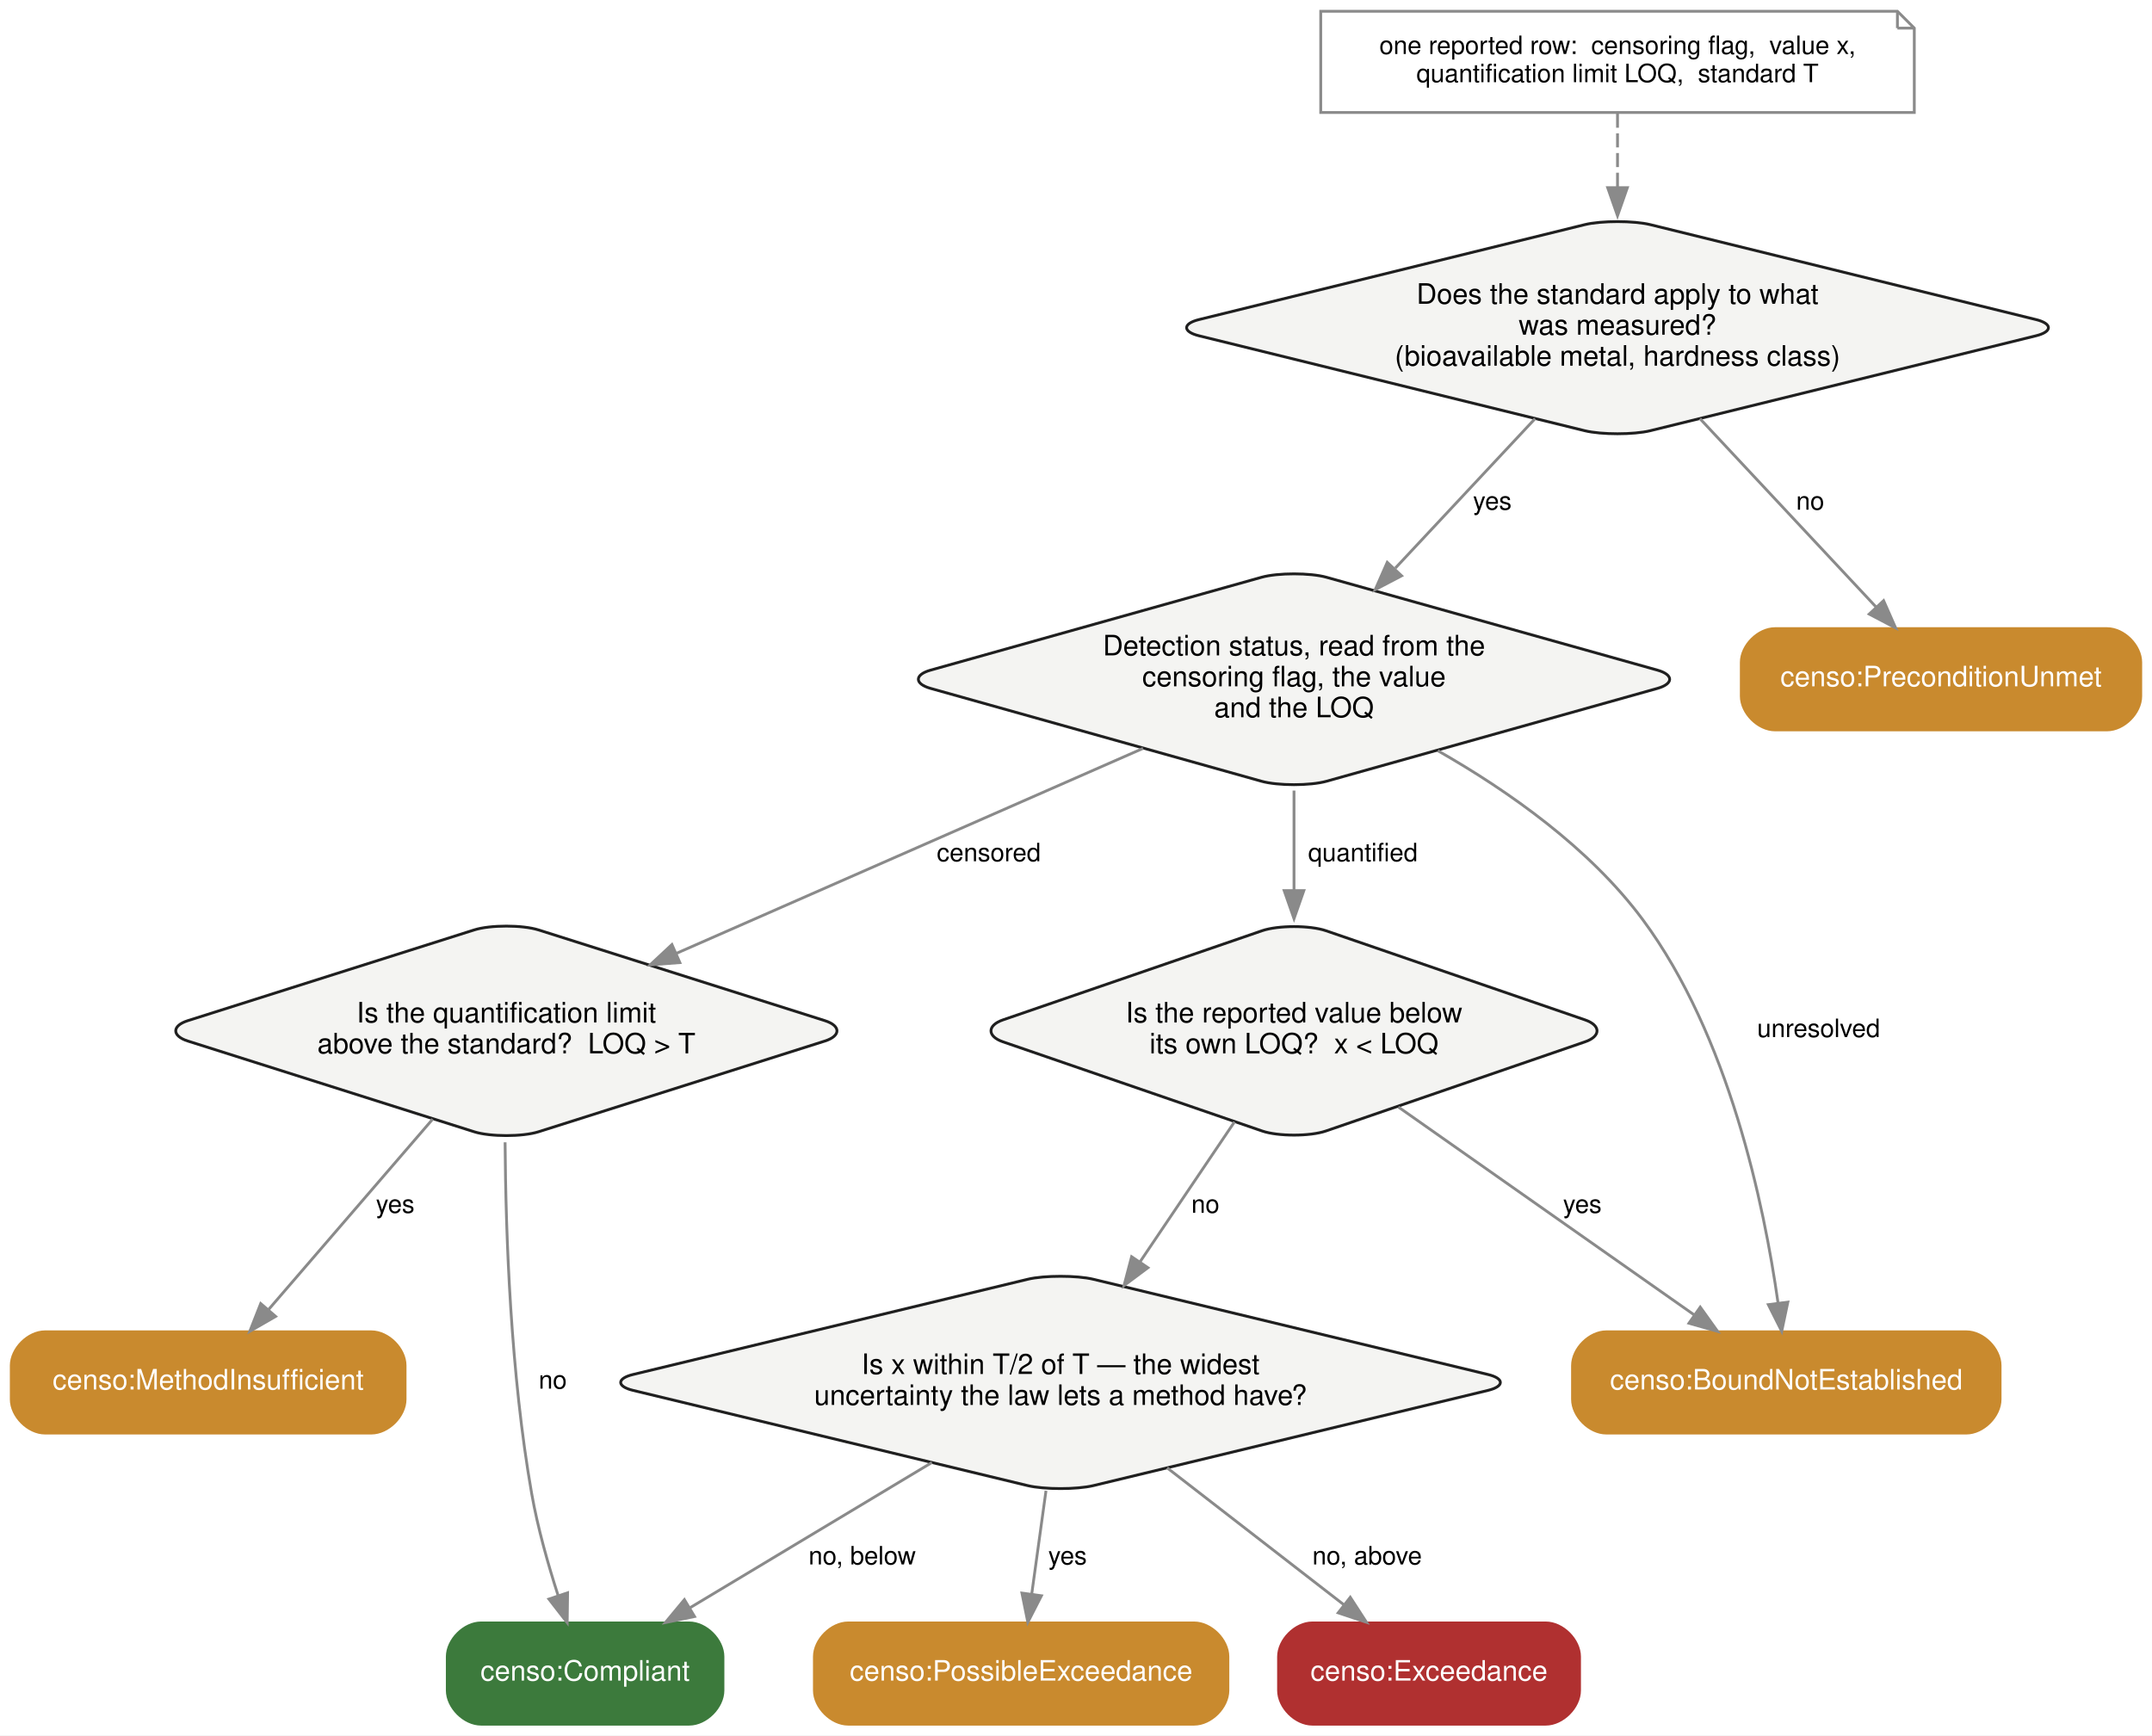
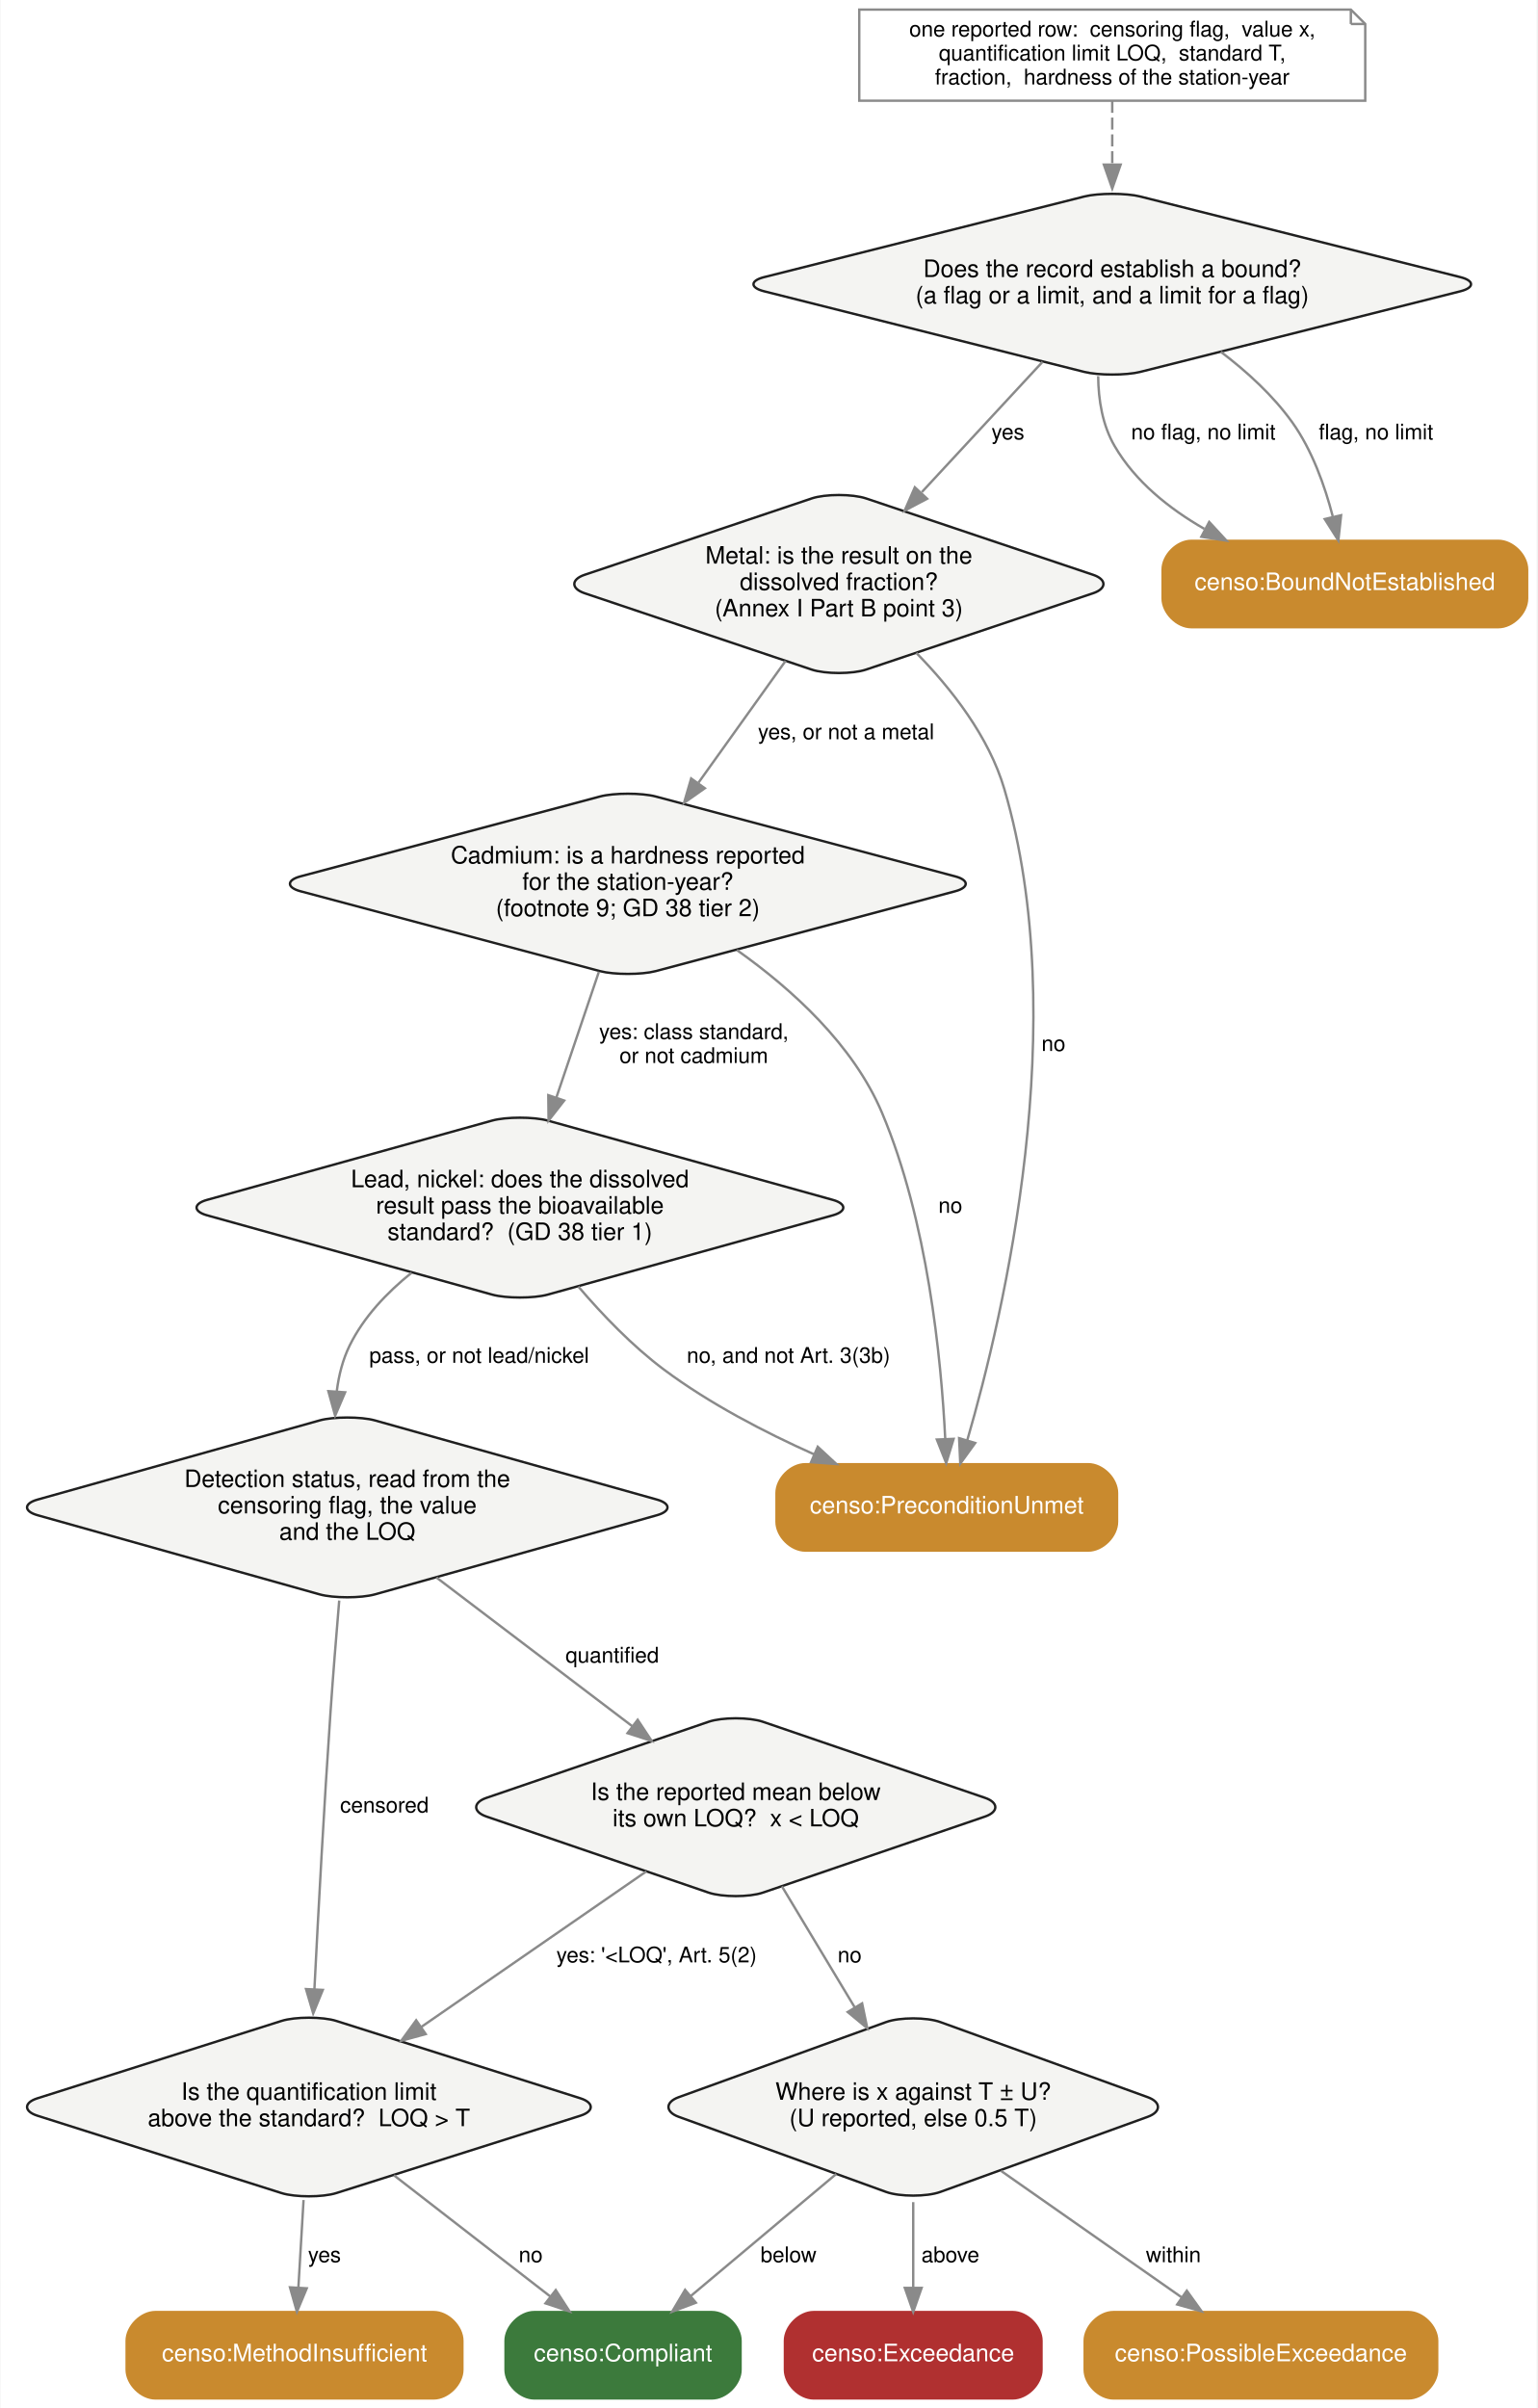
- <svg xmlns="http://www.w3.org/2000/svg" width="765pt" height="617pt" viewBox="0.00 0.00 765.00 617.00">
-   <g id="graph0" class="graph" transform="scale(1 1) rotate(0) translate(4 613)">
-     <polygon fill="white" stroke="transparent" points="-4,4 -4,-613 761,-613 761,4 -4,4" />
+ <svg xmlns="http://www.w3.org/2000/svg" width="641pt" height="1004pt" viewBox="0.00 0.00 640.63 1004.00">
+   <g id="graph0" class="graph" transform="scale(1 1) rotate(0) translate(4 1000)">
+     <polygon fill="white" stroke="transparent" points="-4,4 -4,-1000 636.63,-1000 636.63,4 -4,4" />
    <g id="node1" class="node">
-       <polygon fill="white" stroke="#8a8a8a" points="670.5,-609 465.5,-609 465.5,-573 676.5,-573 676.5,-603 670.5,-609" />
-       <polyline fill="none" stroke="#8a8a8a" points="670.5,-609 670.5,-603 " />
-       <polyline fill="none" stroke="#8a8a8a" points="676.5,-603 670.5,-603 " />
-       <text text-anchor="middle" x="571" y="-593.8" font-family="Helvetica,sans-Serif" font-size="9.00">one reported row:  censoring flag,  value x,</text>
-       <text text-anchor="middle" x="571" y="-583.8" font-family="Helvetica,sans-Serif" font-size="9.00">quantification limit LOQ,  standard T</text>
+       <polygon fill="white" stroke="#8a8a8a" points="559.13,-996 354.13,-996 354.13,-958 565.13,-958 565.13,-990 559.13,-996" />
+       <polyline fill="none" stroke="#8a8a8a" points="559.13,-996 559.13,-990 " />
+       <polyline fill="none" stroke="#8a8a8a" points="565.13,-990 559.13,-990 " />
+       <text text-anchor="middle" x="459.63" y="-984.8" font-family="Helvetica,sans-Serif" font-size="9.00">one reported row:  censoring flag,  value x,</text>
+       <text text-anchor="middle" x="459.63" y="-974.8" font-family="Helvetica,sans-Serif" font-size="9.00">quantification limit LOQ,  standard T,</text>
+       <text text-anchor="middle" x="459.63" y="-964.8" font-family="Helvetica,sans-Serif" font-size="9.00">fraction,  hardness of the station-year</text>
    </g>
    <g id="node2" class="node">
-       <path fill="#f4f4f2" stroke="#1f1f1f" d="M559.35,-533.13C559.35,-533.13 422.18,-499.37 422.18,-499.37 416.36,-497.93 416.36,-495.07 422.18,-493.63 422.18,-493.63 559.35,-459.87 559.35,-459.87 565.17,-458.43 576.83,-458.43 582.65,-459.87 582.65,-459.87 719.82,-493.63 719.82,-493.63 725.64,-495.07 725.64,-497.93 719.82,-499.37 719.82,-499.37 582.65,-533.13 582.65,-533.13 576.83,-534.57 565.17,-534.57 559.35,-533.13" />
-       <text text-anchor="middle" x="571" y="-505" font-family="Helvetica,sans-Serif" font-size="10.00">Does the standard apply to what</text>
-       <text text-anchor="middle" x="571" y="-494" font-family="Helvetica,sans-Serif" font-size="10.00">was measured?</text>
-       <text text-anchor="middle" x="571" y="-483" font-family="Helvetica,sans-Serif" font-size="10.00">(bioavailable metal, hardness class)</text>
+       <path fill="#f4f4f2" stroke="#1f1f1f" d="M447.99,-918.07C447.99,-918.07 314.38,-884.43 314.38,-884.43 308.56,-882.96 308.56,-880.04 314.38,-878.57 314.38,-878.57 447.99,-844.93 447.99,-844.93 453.81,-843.46 465.45,-843.46 471.27,-844.93 471.27,-844.93 604.88,-878.57 604.88,-878.57 610.7,-880.04 610.7,-882.96 604.88,-884.43 604.88,-884.43 471.27,-918.07 471.27,-918.07 465.45,-919.54 453.81,-919.54 447.99,-918.07" />
+       <text text-anchor="middle" x="459.63" y="-884.5" font-family="Helvetica,sans-Serif" font-size="10.00">Does the record establish a bound?</text>
+       <text text-anchor="middle" x="459.63" y="-873.5" font-family="Helvetica,sans-Serif" font-size="10.00">(a flag or a limit, and a limit for a flag)</text>
    </g>
    <g id="edge1" class="edge">
-       <path fill="none" stroke="#8a8a8a" stroke-dasharray="5,2" d="M571,-572.6C571,-565.07 571,-555.84 571,-546.45" />
-       <polygon fill="#8a8a8a" stroke="#8a8a8a" points="574.5,-546.29 571,-536.29 567.5,-546.29 574.5,-546.29" />
+       <path fill="none" stroke="#8a8a8a" stroke-dasharray="5,2" d="M459.63,-957.97C459.63,-950.33 459.63,-941.03 459.63,-931.59" />
+       <polygon fill="#8a8a8a" stroke="#8a8a8a" points="463.13,-931.37 459.63,-921.37 456.13,-931.37 463.13,-931.37" />
    </g>
    <g id="node3" class="node">
-       <path fill="#f4f4f2" stroke="#1f1f1f" d="M444.45,-407.76C444.45,-407.76 326.79,-374.74 326.79,-374.74 321.02,-373.12 321.02,-369.88 326.79,-368.26 326.79,-368.26 444.45,-335.24 444.45,-335.24 450.22,-333.62 461.78,-333.62 467.55,-335.24 467.55,-335.24 585.21,-368.26 585.21,-368.26 590.98,-369.88 590.98,-373.12 585.21,-374.74 585.21,-374.74 467.55,-407.76 467.55,-407.76 461.78,-409.38 450.22,-409.38 444.45,-407.76" />
-       <text text-anchor="middle" x="456" y="-380" font-family="Helvetica,sans-Serif" font-size="10.00">Detection status, read from the</text>
-       <text text-anchor="middle" x="456" y="-369" font-family="Helvetica,sans-Serif" font-size="10.00">censoring flag, the value</text>
-       <text text-anchor="middle" x="456" y="-358" font-family="Helvetica,sans-Serif" font-size="10.00">and the LOQ</text>
+       <path fill="#f4f4f2" stroke="#1f1f1f" d="M334.26,-792.17C334.26,-792.17 239.57,-760.33 239.57,-760.33 233.88,-758.41 233.88,-754.59 239.57,-752.67 239.57,-752.67 334.26,-720.83 334.26,-720.83 339.94,-718.91 351.32,-718.91 357,-720.83 357,-720.83 451.69,-752.67 451.69,-752.67 457.38,-754.59 457.38,-758.41 451.69,-760.33 451.69,-760.33 357,-792.17 357,-792.17 351.32,-794.09 339.94,-794.09 334.26,-792.17" />
+       <text text-anchor="middle" x="345.63" y="-765" font-family="Helvetica,sans-Serif" font-size="10.00">Metal: is the result on the</text>
+       <text text-anchor="middle" x="345.63" y="-754" font-family="Helvetica,sans-Serif" font-size="10.00">dissolved fraction?</text>
+       <text text-anchor="middle" x="345.63" y="-743" font-family="Helvetica,sans-Serif" font-size="10.00">(Annex I Part B point 3)</text>
+     </g>
+     <g id="edge4" class="edge">
+       <path fill="none" stroke="#8a8a8a" d="M430.57,-849.14C415.24,-832.6 396.32,-812.2 380.24,-794.84" />
+       <polygon fill="#8a8a8a" stroke="#8a8a8a" points="382.43,-792.06 373.07,-787.11 377.3,-796.82 382.43,-792.06" />
+       <text text-anchor="middle" x="416.13" y="-816.8" font-family="Helvetica,sans-Serif" font-size="9.00"> yes</text>
+     </g>
+     <g id="node10" class="node">
+       <path fill="#c98a2e" stroke="#c98a2e" d="M620.63,-774.5C620.63,-774.5 492.63,-774.5 492.63,-774.5 486.63,-774.5 480.63,-768.5 480.63,-762.5 480.63,-762.5 480.63,-750.5 480.63,-750.5 480.63,-744.5 486.63,-738.5 492.63,-738.5 492.63,-738.5 620.63,-738.5 620.63,-738.5 626.63,-738.5 632.63,-744.5 632.63,-750.5 632.63,-750.5 632.63,-762.5 632.63,-762.5 632.63,-768.5 626.63,-774.5 620.63,-774.5" />
+       <text text-anchor="middle" x="556.63" y="-754" font-family="Helvetica,sans-Serif" font-size="10.00" fill="white">censo:BoundNotEstablished</text>
+     </g>
+     <g id="edge2" class="edge">
+       <path fill="none" stroke="#8a8a8a" d="M453.76,-843.17C453.84,-833.14 455.58,-822.68 460.63,-814 469.21,-799.26 483.27,-787.97 498.02,-779.5" />
+       <polygon fill="#8a8a8a" stroke="#8a8a8a" points="500.06,-782.38 507.25,-774.59 496.78,-776.2 500.06,-782.38" />
+       <text text-anchor="middle" x="497.63" y="-816.8" font-family="Helvetica,sans-Serif" font-size="9.00"> no flag, no limit</text>
    </g>
    <g id="edge3" class="edge">
-       <path fill="none" stroke="#8a8a8a" d="M541.68,-464.14C526.56,-447.97 507.99,-428.11 492.01,-411.01" />
-       <polygon fill="#8a8a8a" stroke="#8a8a8a" points="494.25,-408.29 484.87,-403.37 489.14,-413.07 494.25,-408.29" />
-       <text text-anchor="middle" x="526.5" y="-431.8" font-family="Helvetica,sans-Serif" font-size="9.00"> yes</text>
+       <path fill="none" stroke="#8a8a8a" d="M504.89,-853.33C515.83,-845.03 526.65,-835.13 534.63,-824 542.94,-812.42 548.25,-797.51 551.57,-784.74" />
+       <polygon fill="#8a8a8a" stroke="#8a8a8a" points="555.06,-785.17 553.91,-774.64 548.24,-783.59 555.06,-785.17" />
+       <text text-anchor="middle" x="569.63" y="-816.8" font-family="Helvetica,sans-Serif" font-size="9.00"> flag, no limit</text>
+     </g>
+     <g id="node4" class="node">
+       <path fill="#f4f4f2" stroke="#1f1f1f" d="M246.04,-667.91C246.04,-667.91 121.07,-634.59 121.07,-634.59 115.28,-633.05 115.28,-629.95 121.07,-628.41 121.07,-628.41 246.04,-595.09 246.04,-595.09 251.83,-593.55 263.43,-593.55 269.23,-595.09 269.23,-595.09 394.19,-628.41 394.19,-628.41 399.98,-629.95 399.98,-633.05 394.19,-634.59 394.19,-634.59 269.23,-667.91 269.23,-667.91 263.43,-669.45 251.83,-669.45 246.04,-667.91" />
+       <text text-anchor="middle" x="257.63" y="-640" font-family="Helvetica,sans-Serif" font-size="10.00">Cadmium: is a hardness reported</text>
+       <text text-anchor="middle" x="257.63" y="-629" font-family="Helvetica,sans-Serif" font-size="10.00">for the station-year?</text>
+       <text text-anchor="middle" x="257.63" y="-618" font-family="Helvetica,sans-Serif" font-size="10.00">(footnote 9; GD 38 tier 2)</text>
+     </g>
+     <g id="edge6" class="edge">
+       <path fill="none" stroke="#8a8a8a" d="M323.42,-724.46C312.41,-709.07 298.96,-690.27 287.1,-673.69" />
+       <polygon fill="#8a8a8a" stroke="#8a8a8a" points="289.73,-671.35 281.06,-665.25 284.03,-675.42 289.73,-671.35" />
+       <text text-anchor="middle" x="348.63" y="-691.8" font-family="Helvetica,sans-Serif" font-size="9.00"> yes, or not a metal</text>
+     </g>
+     <g id="node11" class="node">
+       <path fill="#c98a2e" stroke="#c98a2e" d="M449.63,-389.5C449.63,-389.5 331.63,-389.5 331.63,-389.5 325.63,-389.5 319.63,-383.5 319.63,-377.5 319.63,-377.5 319.63,-365.5 319.63,-365.5 319.63,-359.5 325.63,-353.5 331.63,-353.5 331.63,-353.5 449.63,-353.5 449.63,-353.5 455.63,-353.5 461.63,-359.5 461.63,-365.5 461.63,-365.5 461.63,-377.5 461.63,-377.5 461.63,-383.5 455.63,-389.5 449.63,-389.5" />
+       <text text-anchor="middle" x="390.63" y="-369" font-family="Helvetica,sans-Serif" font-size="10.00" fill="white">censo:PreconditionUnmet</text>
+     </g>
+     <g id="edge5" class="edge">
+       <path fill="none" stroke="#8a8a8a" d="M377.94,-727.76C392.66,-712.74 408.23,-692.81 414.63,-671 443.06,-574.2 414.6,-452.62 399.16,-399.46" />
+       <polygon fill="#8a8a8a" stroke="#8a8a8a" points="402.48,-398.35 396.26,-389.77 395.77,-400.36 402.48,-398.35" />
+       <text text-anchor="middle" x="435.13" y="-561.8" font-family="Helvetica,sans-Serif" font-size="9.00"> no</text>
+     </g>
+     <g id="node5" class="node">
+       <path fill="#f4f4f2" stroke="#1f1f1f" d="M201.07,-532.79C201.07,-532.79 82.12,-499.71 82.12,-499.71 76.34,-498.11 76.34,-494.89 82.12,-493.29 82.12,-493.29 201.07,-460.21 201.07,-460.21 206.85,-458.61 218.41,-458.61 224.19,-460.21 224.19,-460.21 343.14,-493.29 343.14,-493.29 348.92,-494.89 348.92,-498.11 343.14,-499.71 343.14,-499.71 224.19,-532.79 224.19,-532.79 218.41,-534.39 206.85,-534.39 201.07,-532.79" />
+       <text text-anchor="middle" x="212.63" y="-505" font-family="Helvetica,sans-Serif" font-size="10.00">Lead, nickel: does the dissolved</text>
+       <text text-anchor="middle" x="212.63" y="-494" font-family="Helvetica,sans-Serif" font-size="10.00">result pass the bioavailable</text>
+       <text text-anchor="middle" x="212.63" y="-483" font-family="Helvetica,sans-Serif" font-size="10.00">standard?  (GD 38 tier 1)</text>
+     </g>
+     <g id="edge8" class="edge">
+       <path fill="none" stroke="#8a8a8a" d="M245.57,-594.86C240.13,-578.78 233.64,-559.6 227.87,-542.54" />
+       <polygon fill="#8a8a8a" stroke="#8a8a8a" points="231.09,-541.13 224.57,-532.78 224.46,-543.37 231.09,-541.13" />
+       <text text-anchor="middle" x="285.13" y="-566.8" font-family="Helvetica,sans-Serif" font-size="9.00"> yes: class standard,</text>
+       <text text-anchor="middle" x="285.13" y="-556.8" font-family="Helvetica,sans-Serif" font-size="9.00">or not cadmium</text>
+     </g>
+     <g id="edge7" class="edge">
+       <path fill="none" stroke="#8a8a8a" d="M303.08,-603.89C326.09,-587.59 351.65,-564.39 363.63,-536 382.62,-490.99 388.3,-433.76 389.97,-400.32" />
+       <polygon fill="#8a8a8a" stroke="#8a8a8a" points="393.48,-400.08 390.39,-389.94 386.49,-399.79 393.48,-400.08" />
+       <text text-anchor="middle" x="392.13" y="-494.3" font-family="Helvetica,sans-Serif" font-size="9.00"> no</text>
+     </g>
+     <g id="node6" class="node">
+       <path fill="#f4f4f2" stroke="#1f1f1f" d="M129.08,-407.76C129.08,-407.76 11.42,-374.74 11.42,-374.74 5.65,-373.12 5.65,-369.88 11.42,-368.26 11.42,-368.26 129.08,-335.24 129.08,-335.24 134.85,-333.62 146.41,-333.62 152.18,-335.24 152.18,-335.24 269.84,-368.26 269.84,-368.26 275.61,-369.88 275.61,-373.12 269.84,-374.74 269.84,-374.74 152.18,-407.76 152.18,-407.76 146.41,-409.38 134.85,-409.38 129.08,-407.76" />
+       <text text-anchor="middle" x="140.63" y="-380" font-family="Helvetica,sans-Serif" font-size="10.00">Detection status, read from the</text>
+       <text text-anchor="middle" x="140.63" y="-369" font-family="Helvetica,sans-Serif" font-size="10.00">censoring flag, the value</text>
+       <text text-anchor="middle" x="140.63" y="-358" font-family="Helvetica,sans-Serif" font-size="10.00">and the LOQ</text>
+     </g>
+     <g id="edge10" class="edge">
+       <path fill="none" stroke="#8a8a8a" d="M167.45,-469.34C157.12,-461.04 147.47,-450.88 141.63,-439 138.76,-433.15 137.1,-426.65 136.27,-420.07" />
+       <polygon fill="#8a8a8a" stroke="#8a8a8a" points="139.73,-419.48 135.57,-409.74 132.75,-419.95 139.73,-419.48" />
+       <text text-anchor="middle" x="195.63" y="-431.8" font-family="Helvetica,sans-Serif" font-size="9.00"> pass, or not lead/nickel</text>
+     </g>
+     <g id="edge9" class="edge">
+       <path fill="none" stroke="#8a8a8a" d="M236.98,-463.58C247.11,-451.72 259.55,-438.77 272.63,-429 291.57,-414.85 314.6,-402.87 335.28,-393.63" />
+       <polygon fill="#8a8a8a" stroke="#8a8a8a" points="336.82,-396.78 344.59,-389.58 334.03,-390.36 336.82,-396.78" />
+       <text text-anchor="middle" x="324.63" y="-431.8" font-family="Helvetica,sans-Serif" font-size="9.00"> no, and not Art. 3(3b)</text>
    </g>
    <g id="node7" class="node">
-       <path fill="#c98a2e" stroke="#c98a2e" d="M745,-389.5C745,-389.5 627,-389.5 627,-389.5 621,-389.5 615,-383.5 615,-377.5 615,-377.5 615,-365.5 615,-365.5 615,-359.5 621,-353.5 627,-353.5 627,-353.5 745,-353.5 745,-353.5 751,-353.5 757,-359.5 757,-365.5 757,-365.5 757,-377.5 757,-377.5 757,-383.5 751,-389.5 745,-389.5" />
-       <text text-anchor="middle" x="686" y="-369" font-family="Helvetica,sans-Serif" font-size="10.00" fill="white">censo:PreconditionUnmet</text>
+       <path fill="#f4f4f2" stroke="#1f1f1f" d="M291.28,-282.11C291.28,-282.11 198.64,-250.39 198.64,-250.39 192.97,-248.44 192.97,-244.56 198.64,-242.61 198.64,-242.61 291.28,-210.89 291.28,-210.89 296.95,-208.94 308.31,-208.94 313.98,-210.89 313.98,-210.89 406.62,-242.61 406.62,-242.61 412.29,-244.56 412.29,-248.44 406.62,-250.39 406.62,-250.39 313.98,-282.11 313.98,-282.11 308.31,-284.06 296.95,-284.06 291.28,-282.11" />
+       <text text-anchor="middle" x="302.63" y="-249.5" font-family="Helvetica,sans-Serif" font-size="10.00">Is the reported mean below</text>
+       <text text-anchor="middle" x="302.63" y="-238.5" font-family="Helvetica,sans-Serif" font-size="10.00">its own LOQ?  x &lt; LOQ</text>
    </g>
-     <g id="edge2" class="edge">
-       <path fill="none" stroke="#8a8a8a" d="M600.32,-464.14C619.73,-443.37 644.85,-416.51 662.86,-397.25" />
-       <polygon fill="#8a8a8a" stroke="#8a8a8a" points="665.59,-399.45 669.87,-389.75 660.48,-394.67 665.59,-399.45" />
-       <text text-anchor="middle" x="639.5" y="-431.8" font-family="Helvetica,sans-Serif" font-size="9.00"> no</text>
-     </g>
-     <g id="node4" class="node">
-       <path fill="#f4f4f2" stroke="#1f1f1f" d="M164.56,-282.38C164.56,-282.38 62.76,-250.12 62.76,-250.12 57.04,-248.31 57.04,-244.69 62.76,-242.88 62.76,-242.88 164.56,-210.62 164.56,-210.62 170.28,-208.81 181.72,-208.81 187.44,-210.62 187.44,-210.62 289.24,-242.88 289.24,-242.88 294.96,-244.69 294.96,-248.31 289.24,-250.12 289.24,-250.12 187.44,-282.38 187.44,-282.38 181.72,-284.19 170.28,-284.19 164.56,-282.38" />
-       <text text-anchor="middle" x="176" y="-249.5" font-family="Helvetica,sans-Serif" font-size="10.00">Is the quantification limit</text>
-       <text text-anchor="middle" x="176" y="-238.5" font-family="Helvetica,sans-Serif" font-size="10.00">above the standard?  LOQ &gt; T</text>
-     </g>
-     <g id="edge5" class="edge">
-       <path fill="none" stroke="#8a8a8a" d="M402.34,-346.93C354.91,-326.09 285.77,-295.72 236.4,-274.03" />
-       <polygon fill="#8a8a8a" stroke="#8a8a8a" points="237.68,-270.77 227.11,-269.95 234.86,-277.18 237.68,-270.77" />
-       <text text-anchor="middle" x="347.5" y="-306.8" font-family="Helvetica,sans-Serif" font-size="9.00"> censored</text>
-     </g>
-     <g id="node5" class="node">
-       <path fill="#f4f4f2" stroke="#1f1f1f" d="M444.65,-282.1C444.65,-282.1 352.54,-250.4 352.54,-250.4 346.86,-248.45 346.86,-244.55 352.54,-242.6 352.54,-242.6 444.65,-210.9 444.65,-210.9 450.33,-208.95 461.67,-208.95 467.35,-210.9 467.35,-210.9 559.46,-242.6 559.46,-242.6 565.14,-244.55 565.14,-248.45 559.46,-250.4 559.46,-250.4 467.35,-282.1 467.35,-282.1 461.67,-284.05 450.33,-284.05 444.65,-282.1" />
-       <text text-anchor="middle" x="456" y="-249.5" font-family="Helvetica,sans-Serif" font-size="10.00">Is the reported value below</text>
-       <text text-anchor="middle" x="456" y="-238.5" font-family="Helvetica,sans-Serif" font-size="10.00">its own LOQ?  x &lt; LOQ</text>
-     </g>
-     <g id="edge6" class="edge">
-       <path fill="none" stroke="#8a8a8a" d="M456,-331.92C456,-320.69 456,-308.28 456,-296.5" />
-       <polygon fill="#8a8a8a" stroke="#8a8a8a" points="459.5,-296.37 456,-286.37 452.5,-296.37 459.5,-296.37" />
-       <text text-anchor="middle" x="480.5" y="-306.8" font-family="Helvetica,sans-Serif" font-size="9.00"> quantified</text>
+     <g id="edge12" class="edge">
+       <path fill="none" stroke="#8a8a8a" d="M177.8,-342.28C202.16,-323.79 234.09,-299.54 259.55,-280.21" />
+       <polygon fill="#8a8a8a" stroke="#8a8a8a" points="261.73,-282.95 267.58,-274.11 257.5,-277.37 261.73,-282.95" />
+       <text text-anchor="middle" x="251.13" y="-306.8" font-family="Helvetica,sans-Serif" font-size="9.00"> quantified</text>
    </g>
    <g id="node8" class="node">
-       <path fill="#c98a2e" stroke="#c98a2e" d="M695,-139.5C695,-139.5 567,-139.5 567,-139.5 561,-139.5 555,-133.5 555,-127.5 555,-127.5 555,-115.5 555,-115.5 555,-109.5 561,-103.5 567,-103.5 567,-103.5 695,-103.5 695,-103.5 701,-103.5 707,-109.5 707,-115.5 707,-115.5 707,-127.5 707,-127.5 707,-133.5 701,-139.5 695,-139.5" />
-       <text text-anchor="middle" x="631" y="-119" font-family="Helvetica,sans-Serif" font-size="10.00" fill="white">censo:BoundNotEstablished</text>
+       <path fill="#f4f4f2" stroke="#1f1f1f" d="M113.19,-157.38C113.19,-157.38 11.39,-125.12 11.39,-125.12 5.67,-123.31 5.67,-119.69 11.39,-117.88 11.39,-117.88 113.19,-85.62 113.19,-85.62 118.91,-83.81 130.35,-83.81 136.07,-85.62 136.07,-85.62 237.87,-117.88 237.87,-117.88 243.59,-119.69 243.59,-123.31 237.87,-125.12 237.87,-125.12 136.07,-157.38 136.07,-157.38 130.35,-159.19 118.91,-159.19 113.19,-157.38" />
+       <text text-anchor="middle" x="124.63" y="-124.5" font-family="Helvetica,sans-Serif" font-size="10.00">Is the quantification limit</text>
+       <text text-anchor="middle" x="124.63" y="-113.5" font-family="Helvetica,sans-Serif" font-size="10.00">above the standard?  LOQ &gt; T</text>
    </g>
-     <g id="edge4" class="edge">
-       <path fill="none" stroke="#8a8a8a" d="M507.12,-346.1C532.27,-331.76 561.16,-311.44 580,-286 610.58,-244.71 623.11,-184.67 628.03,-150" />
-       <polygon fill="#8a8a8a" stroke="#8a8a8a" points="631.55,-150.06 629.37,-139.69 624.61,-149.16 631.55,-150.06" />
-       <text text-anchor="middle" x="642.5" y="-244.3" font-family="Helvetica,sans-Serif" font-size="9.00"> unresolved</text>
+     <g id="edge11" class="edge">
+       <path fill="none" stroke="#8a8a8a" d="M137.27,-332.66C136.04,-318.08 134.68,-301.27 133.63,-286 130.96,-247.23 128.57,-203.24 126.93,-170.67" />
+       <polygon fill="#8a8a8a" stroke="#8a8a8a" points="130.42,-170.32 126.42,-160.51 123.43,-170.67 130.42,-170.32" />
+       <text text-anchor="middle" x="156.13" y="-244.3" font-family="Helvetica,sans-Serif" font-size="9.00"> censored</text>
+     </g>
+     <g id="edge13" class="edge">
+       <path fill="none" stroke="#8a8a8a" d="M265.32,-219.72C238.04,-200.87 200.84,-175.16 171.55,-154.92" />
+       <polygon fill="#8a8a8a" stroke="#8a8a8a" points="173.34,-151.91 163.13,-149.1 169.36,-157.66 173.34,-151.91" />
+       <text text-anchor="middle" x="269.63" y="-181.8" font-family="Helvetica,sans-Serif" font-size="9.00"> yes: '&lt;LOQ', Art. 5(2)</text>
    </g>
    <g id="node9" class="node">
-       <path fill="#c98a2e" stroke="#c98a2e" d="M128,-139.5C128,-139.5 12,-139.5 12,-139.5 6,-139.5 0,-133.5 0,-127.5 0,-127.5 0,-115.5 0,-115.5 0,-109.5 6,-103.5 12,-103.5 12,-103.5 128,-103.5 128,-103.5 134,-103.5 140,-109.5 140,-115.5 140,-115.5 140,-127.5 140,-127.5 140,-133.5 134,-139.5 128,-139.5" />
-       <text text-anchor="middle" x="70" y="-119" font-family="Helvetica,sans-Serif" font-size="10.00" fill="white">censo:MethodInsufficient</text>
+       <path fill="#f4f4f2" stroke="#1f1f1f" d="M365.35,-156.92C365.35,-156.92 278.8,-125.58 278.8,-125.58 273.16,-123.54 273.16,-119.46 278.8,-117.42 278.8,-117.42 365.35,-86.08 365.35,-86.08 370.99,-84.04 382.27,-84.04 387.91,-86.08 387.91,-86.08 474.46,-117.42 474.46,-117.42 480.1,-119.46 480.1,-123.54 474.46,-125.58 474.46,-125.58 387.91,-156.92 387.91,-156.92 382.27,-158.96 370.99,-158.96 365.35,-156.92" />
+       <text text-anchor="middle" x="376.63" y="-124.5" font-family="Helvetica,sans-Serif" font-size="10.00">Where is x against T ± U?</text>
+       <text text-anchor="middle" x="376.63" y="-113.5" font-family="Helvetica,sans-Serif" font-size="10.00">(U reported, else 0.5 T)</text>
    </g>
-     <g id="edge7" class="edge">
-       <path fill="none" stroke="#8a8a8a" d="M149.8,-215.1C131.8,-194.21 108.21,-166.84 91.35,-147.28" />
-       <polygon fill="#8a8a8a" stroke="#8a8a8a" points="93.98,-144.97 84.8,-139.68 88.68,-149.54 93.98,-144.97" />
-       <text text-anchor="middle" x="136.5" y="-181.8" font-family="Helvetica,sans-Serif" font-size="9.00"> yes</text>
-     </g>
-     <g id="node10" class="node">
-       <path fill="#3c7a3c" stroke="#3c7a3c" d="M241,-36C241,-36 167,-36 167,-36 161,-36 155,-30 155,-24 155,-24 155,-12 155,-12 155,-6 161,0 167,0 167,0 241,0 241,0 247,0 253,-6 253,-12 253,-12 253,-24 253,-24 253,-30 247,-36 241,-36" />
-       <text text-anchor="middle" x="204" y="-15.5" font-family="Helvetica,sans-Serif" font-size="10.00" fill="white">censo:Compliant</text>
-     </g>
-     <g id="edge8" class="edge">
-       <path fill="none" stroke="#8a8a8a" d="M175.55,-206.88C175.77,-173.57 177.57,-124.28 185,-82 187.13,-69.85 190.85,-56.75 194.43,-45.65" />
-       <polygon fill="#8a8a8a" stroke="#8a8a8a" points="197.77,-46.71 197.63,-36.11 191.13,-44.48 197.77,-46.71" />
-       <text text-anchor="middle" x="192.5" y="-119.3" font-family="Helvetica,sans-Serif" font-size="9.00"> no</text>
-     </g>
-     <g id="node6" class="node">
-       <path fill="#f4f4f2" stroke="#1f1f1f" d="M361.33,-158.18C361.33,-158.18 221.02,-124.32 221.02,-124.32 215.18,-122.91 215.18,-120.09 221.02,-118.68 221.02,-118.68 361.33,-84.82 361.33,-84.82 367.17,-83.41 378.83,-83.41 384.67,-84.82 384.67,-84.82 524.98,-118.68 524.98,-118.68 530.82,-120.09 530.82,-122.91 524.98,-124.32 524.98,-124.32 384.67,-158.18 384.67,-158.18 378.83,-159.59 367.17,-159.59 361.33,-158.18" />
-       <text text-anchor="middle" x="373" y="-124.5" font-family="Helvetica,sans-Serif" font-size="10.00">Is x within T/2 of T — the widest</text>
-       <text text-anchor="middle" x="373" y="-113.5" font-family="Helvetica,sans-Serif" font-size="10.00">uncertainty the law lets a method have?</text>
-     </g>
-     <g id="edge10" class="edge">
-       <path fill="none" stroke="#8a8a8a" d="M434.84,-214.14C424.62,-198.99 412.2,-180.6 401.19,-164.27" />
-       <polygon fill="#8a8a8a" stroke="#8a8a8a" points="404.07,-162.29 395.57,-155.95 398.27,-166.2 404.07,-162.29" />
-       <text text-anchor="middle" x="424.5" y="-181.8" font-family="Helvetica,sans-Serif" font-size="9.00"> no</text>
-     </g>
-     <g id="edge9" class="edge">
-       <path fill="none" stroke="#8a8a8a" d="M493.11,-219.41C524.25,-197.53 568.31,-166.56 598.18,-145.57" />
-       <polygon fill="#8a8a8a" stroke="#8a8a8a" points="600.41,-148.28 606.58,-139.66 596.39,-142.55 600.41,-148.28" />
-       <text text-anchor="middle" x="558.5" y="-181.8" font-family="Helvetica,sans-Serif" font-size="9.00"> yes</text>
-     </g>
-     <g id="edge13" class="edge">
-       <path fill="none" stroke="#8a8a8a" d="M327.27,-93.03C300.25,-76.8 266.47,-56.52 241.12,-41.29" />
-       <polygon fill="#8a8a8a" stroke="#8a8a8a" points="242.9,-38.28 232.52,-36.13 239.29,-44.28 242.9,-38.28" />
-       <text text-anchor="middle" x="302.5" y="-56.8" font-family="Helvetica,sans-Serif" font-size="9.00"> no, below</text>
-     </g>
-     <g id="node11" class="node">
-       <path fill="#c98a2e" stroke="#c98a2e" d="M420.5,-36C420.5,-36 297.5,-36 297.5,-36 291.5,-36 285.5,-30 285.5,-24 285.5,-24 285.5,-12 285.5,-12 285.5,-6 291.5,0 297.5,0 297.5,0 420.5,0 420.5,0 426.5,0 432.5,-6 432.5,-12 432.5,-12 432.5,-24 432.5,-24 432.5,-30 426.5,-36 420.5,-36" />
-       <text text-anchor="middle" x="359" y="-15.5" font-family="Helvetica,sans-Serif" font-size="10.00" fill="white">censo:PossibleExceedance</text>
-     </g>
-     <g id="edge11" class="edge">
-       <path fill="none" stroke="#8a8a8a" d="M367.83,-82.99C366.15,-70.84 364.32,-57.6 362.77,-46.33" />
-       <polygon fill="#8a8a8a" stroke="#8a8a8a" points="366.21,-45.66 361.38,-36.23 359.28,-46.61 366.21,-45.66" />
-       <text text-anchor="middle" x="375.5" y="-56.8" font-family="Helvetica,sans-Serif" font-size="9.00"> yes</text>
+     <g id="edge14" class="edge">
+       <path fill="none" stroke="#8a8a8a" d="M321.88,-213.5C331.13,-198.13 342.32,-179.53 352.17,-163.16" />
+       <polygon fill="#8a8a8a" stroke="#8a8a8a" points="355.32,-164.71 357.48,-154.34 349.32,-161.1 355.32,-164.71" />
+       <text text-anchor="middle" x="350.13" y="-181.8" font-family="Helvetica,sans-Serif" font-size="9.00"> no</text>
    </g>
    <g id="node12" class="node">
-       <path fill="#b03030" stroke="#b03030" d="M545.5,-36C545.5,-36 462.5,-36 462.5,-36 456.5,-36 450.5,-30 450.5,-24 450.5,-24 450.5,-12 450.5,-12 450.5,-6 456.5,0 462.5,0 462.5,0 545.5,0 545.5,0 551.5,0 557.5,-6 557.5,-12 557.5,-12 557.5,-24 557.5,-24 557.5,-30 551.5,-36 545.5,-36" />
-       <text text-anchor="middle" x="504" y="-15.5" font-family="Helvetica,sans-Serif" font-size="10.00" fill="white">censo:Exceedance</text>
+       <path fill="#c98a2e" stroke="#c98a2e" d="M176.63,-36C176.63,-36 60.63,-36 60.63,-36 54.63,-36 48.63,-30 48.63,-24 48.63,-24 48.63,-12 48.63,-12 48.63,-6 54.63,0 60.63,0 60.63,0 176.63,0 176.63,0 182.63,0 188.63,-6 188.63,-12 188.63,-12 188.63,-24 188.63,-24 188.63,-30 182.63,-36 176.63,-36" />
+       <text text-anchor="middle" x="118.63" y="-15.5" font-family="Helvetica,sans-Serif" font-size="10.00" fill="white">censo:MethodInsufficient</text>
    </g>
-     <g id="edge12" class="edge">
-       <path fill="none" stroke="#8a8a8a" d="M410.89,-91.14C430.9,-75.64 455.12,-56.87 473.84,-42.37" />
-       <polygon fill="#8a8a8a" stroke="#8a8a8a" points="476,-45.12 481.76,-36.23 471.71,-39.59 476,-45.12" />
-       <text text-anchor="middle" x="482" y="-56.8" font-family="Helvetica,sans-Serif" font-size="9.00"> no, above</text>
+     <g id="edge15" class="edge">
+       <path fill="none" stroke="#8a8a8a" d="M122.4,-82.71C121.68,-70.57 120.9,-57.39 120.24,-46.17" />
+       <polygon fill="#8a8a8a" stroke="#8a8a8a" points="123.73,-45.9 119.64,-36.12 116.74,-46.31 123.73,-45.9" />
+       <text text-anchor="middle" x="131.13" y="-56.8" font-family="Helvetica,sans-Serif" font-size="9.00"> yes</text>
+     </g>
+     <g id="node13" class="node">
+       <path fill="#3c7a3c" stroke="#3c7a3c" d="M292.63,-36C292.63,-36 218.63,-36 218.63,-36 212.63,-36 206.63,-30 206.63,-24 206.63,-24 206.63,-12 206.63,-12 206.63,-6 212.63,0 218.63,0 218.63,0 292.63,0 292.63,0 298.63,0 304.63,-6 304.63,-12 304.63,-12 304.63,-24 304.63,-24 304.63,-30 298.63,-36 292.63,-36" />
+       <text text-anchor="middle" x="255.63" y="-15.5" font-family="Helvetica,sans-Serif" font-size="10.00" fill="white">censo:Compliant</text>
+     </g>
+     <g id="edge16" class="edge">
+       <path fill="none" stroke="#8a8a8a" d="M160.08,-93.03C180.5,-77.21 205.9,-57.53 225.37,-42.44" />
+       <polygon fill="#8a8a8a" stroke="#8a8a8a" points="227.57,-45.17 233.33,-36.28 223.28,-39.64 227.57,-45.17" />
+       <text text-anchor="middle" x="217.13" y="-56.8" font-family="Helvetica,sans-Serif" font-size="9.00"> no</text>
+     </g>
+     <g id="edge19" class="edge">
+       <path fill="none" stroke="#8a8a8a" d="M344.52,-93.57C325.7,-77.78 302.14,-58.01 284,-42.8" />
+       <polygon fill="#8a8a8a" stroke="#8a8a8a" points="286,-39.91 276.09,-36.16 281.5,-45.27 286,-39.91" />
+       <text text-anchor="middle" x="324.63" y="-56.8" font-family="Helvetica,sans-Serif" font-size="9.00"> below</text>
+     </g>
+     <g id="node14" class="node">
+       <path fill="#c98a2e" stroke="#c98a2e" d="M583.13,-36C583.13,-36 460.13,-36 460.13,-36 454.13,-36 448.13,-30 448.13,-24 448.13,-24 448.13,-12 448.13,-12 448.13,-6 454.13,0 460.13,0 460.13,0 583.13,0 583.13,0 589.13,0 595.13,-6 595.13,-12 595.13,-12 595.13,-24 595.13,-24 595.13,-30 589.13,-36 583.13,-36" />
+       <text text-anchor="middle" x="521.63" y="-15.5" font-family="Helvetica,sans-Serif" font-size="10.00" fill="white">censo:PossibleExceedance</text>
+     </g>
+     <g id="edge17" class="edge">
+       <path fill="none" stroke="#8a8a8a" d="M413.22,-94.89C436.43,-78.64 466.21,-57.79 488.68,-42.06" />
+       <polygon fill="#8a8a8a" stroke="#8a8a8a" points="490.72,-44.91 496.91,-36.3 486.71,-39.17 490.72,-44.91" />
+       <text text-anchor="middle" x="485.13" y="-56.8" font-family="Helvetica,sans-Serif" font-size="9.00"> within</text>
+     </g>
+     <g id="node15" class="node">
+       <path fill="#b03030" stroke="#b03030" d="M418.13,-36C418.13,-36 335.13,-36 335.13,-36 329.13,-36 323.13,-30 323.13,-24 323.13,-24 323.13,-12 323.13,-12 323.13,-6 329.13,0 335.13,0 335.13,0 418.13,0 418.13,0 424.13,0 430.13,-6 430.13,-12 430.13,-12 430.13,-24 430.13,-24 430.13,-30 424.13,-36 418.13,-36" />
+       <text text-anchor="middle" x="376.63" y="-15.5" font-family="Helvetica,sans-Serif" font-size="10.00" fill="white">censo:Exceedance</text>
+     </g>
+     <g id="edge18" class="edge">
+       <path fill="none" stroke="#8a8a8a" d="M376.63,-81.84C376.63,-69.99 376.63,-57.21 376.63,-46.28" />
+       <polygon fill="#8a8a8a" stroke="#8a8a8a" points="380.13,-46.08 376.63,-36.08 373.13,-46.08 380.13,-46.08" />
+       <text text-anchor="middle" x="392.13" y="-56.8" font-family="Helvetica,sans-Serif" font-size="9.00"> above</text>
    </g>
  </g>
</svg>
